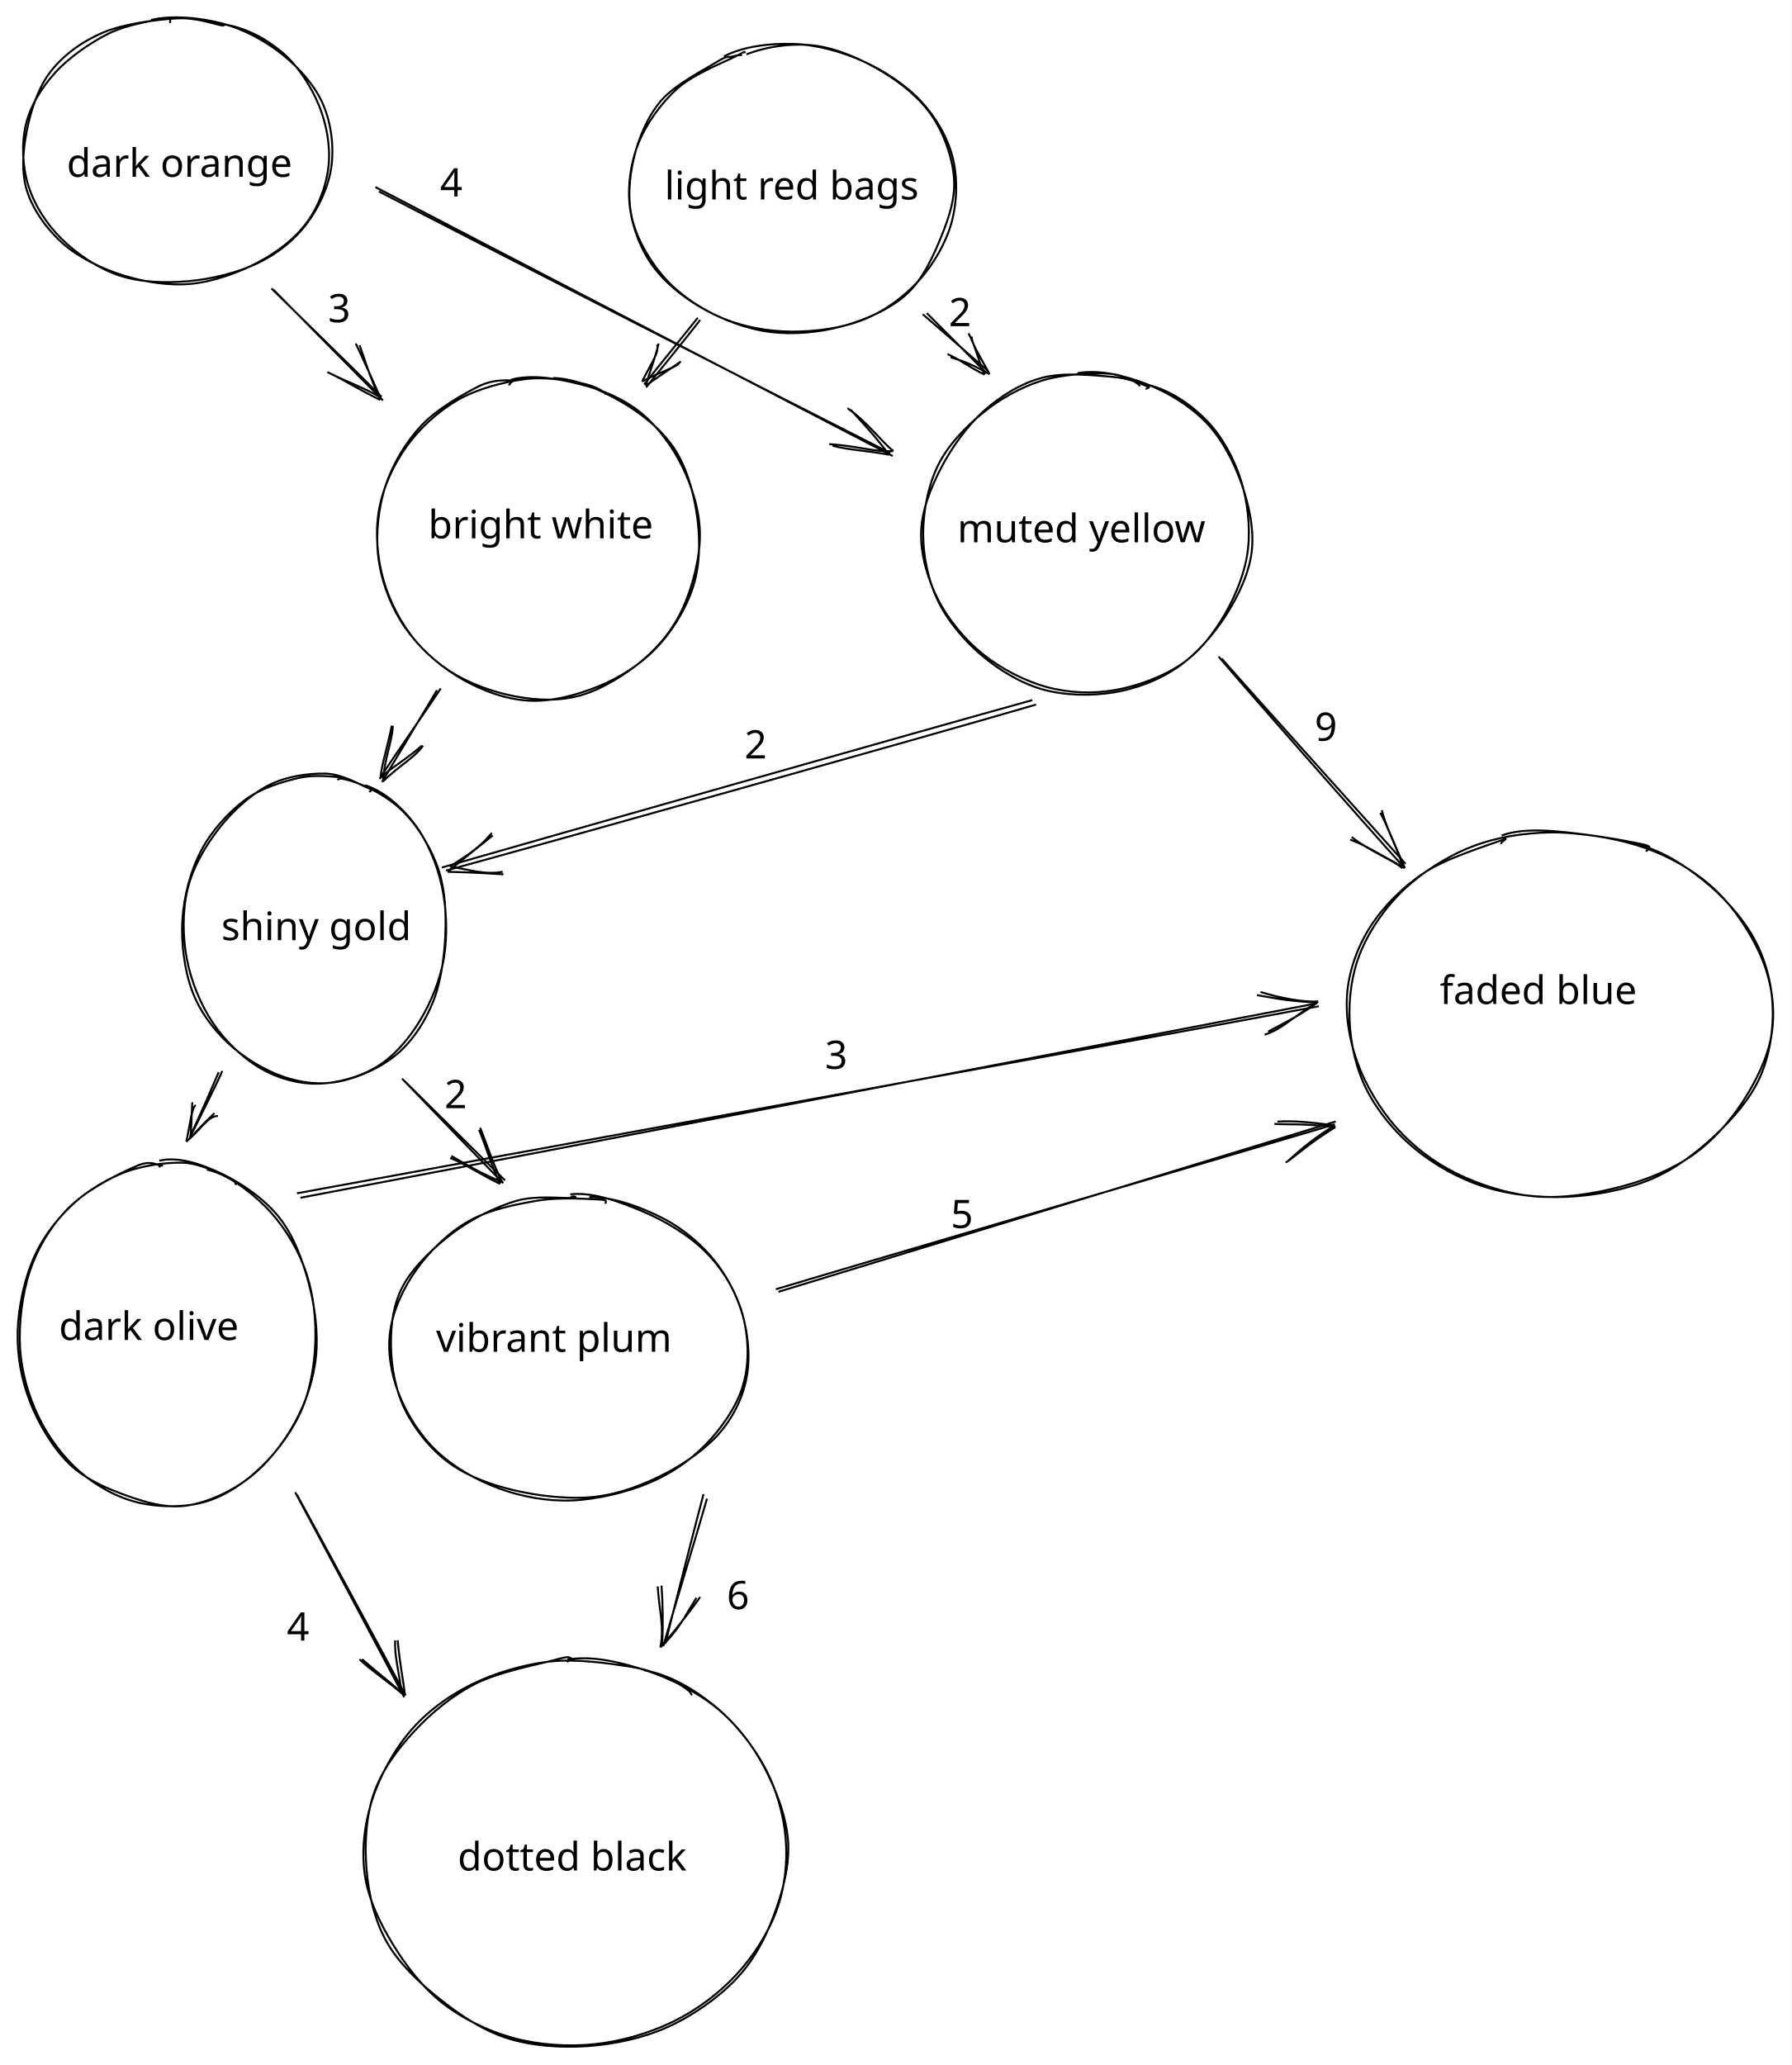
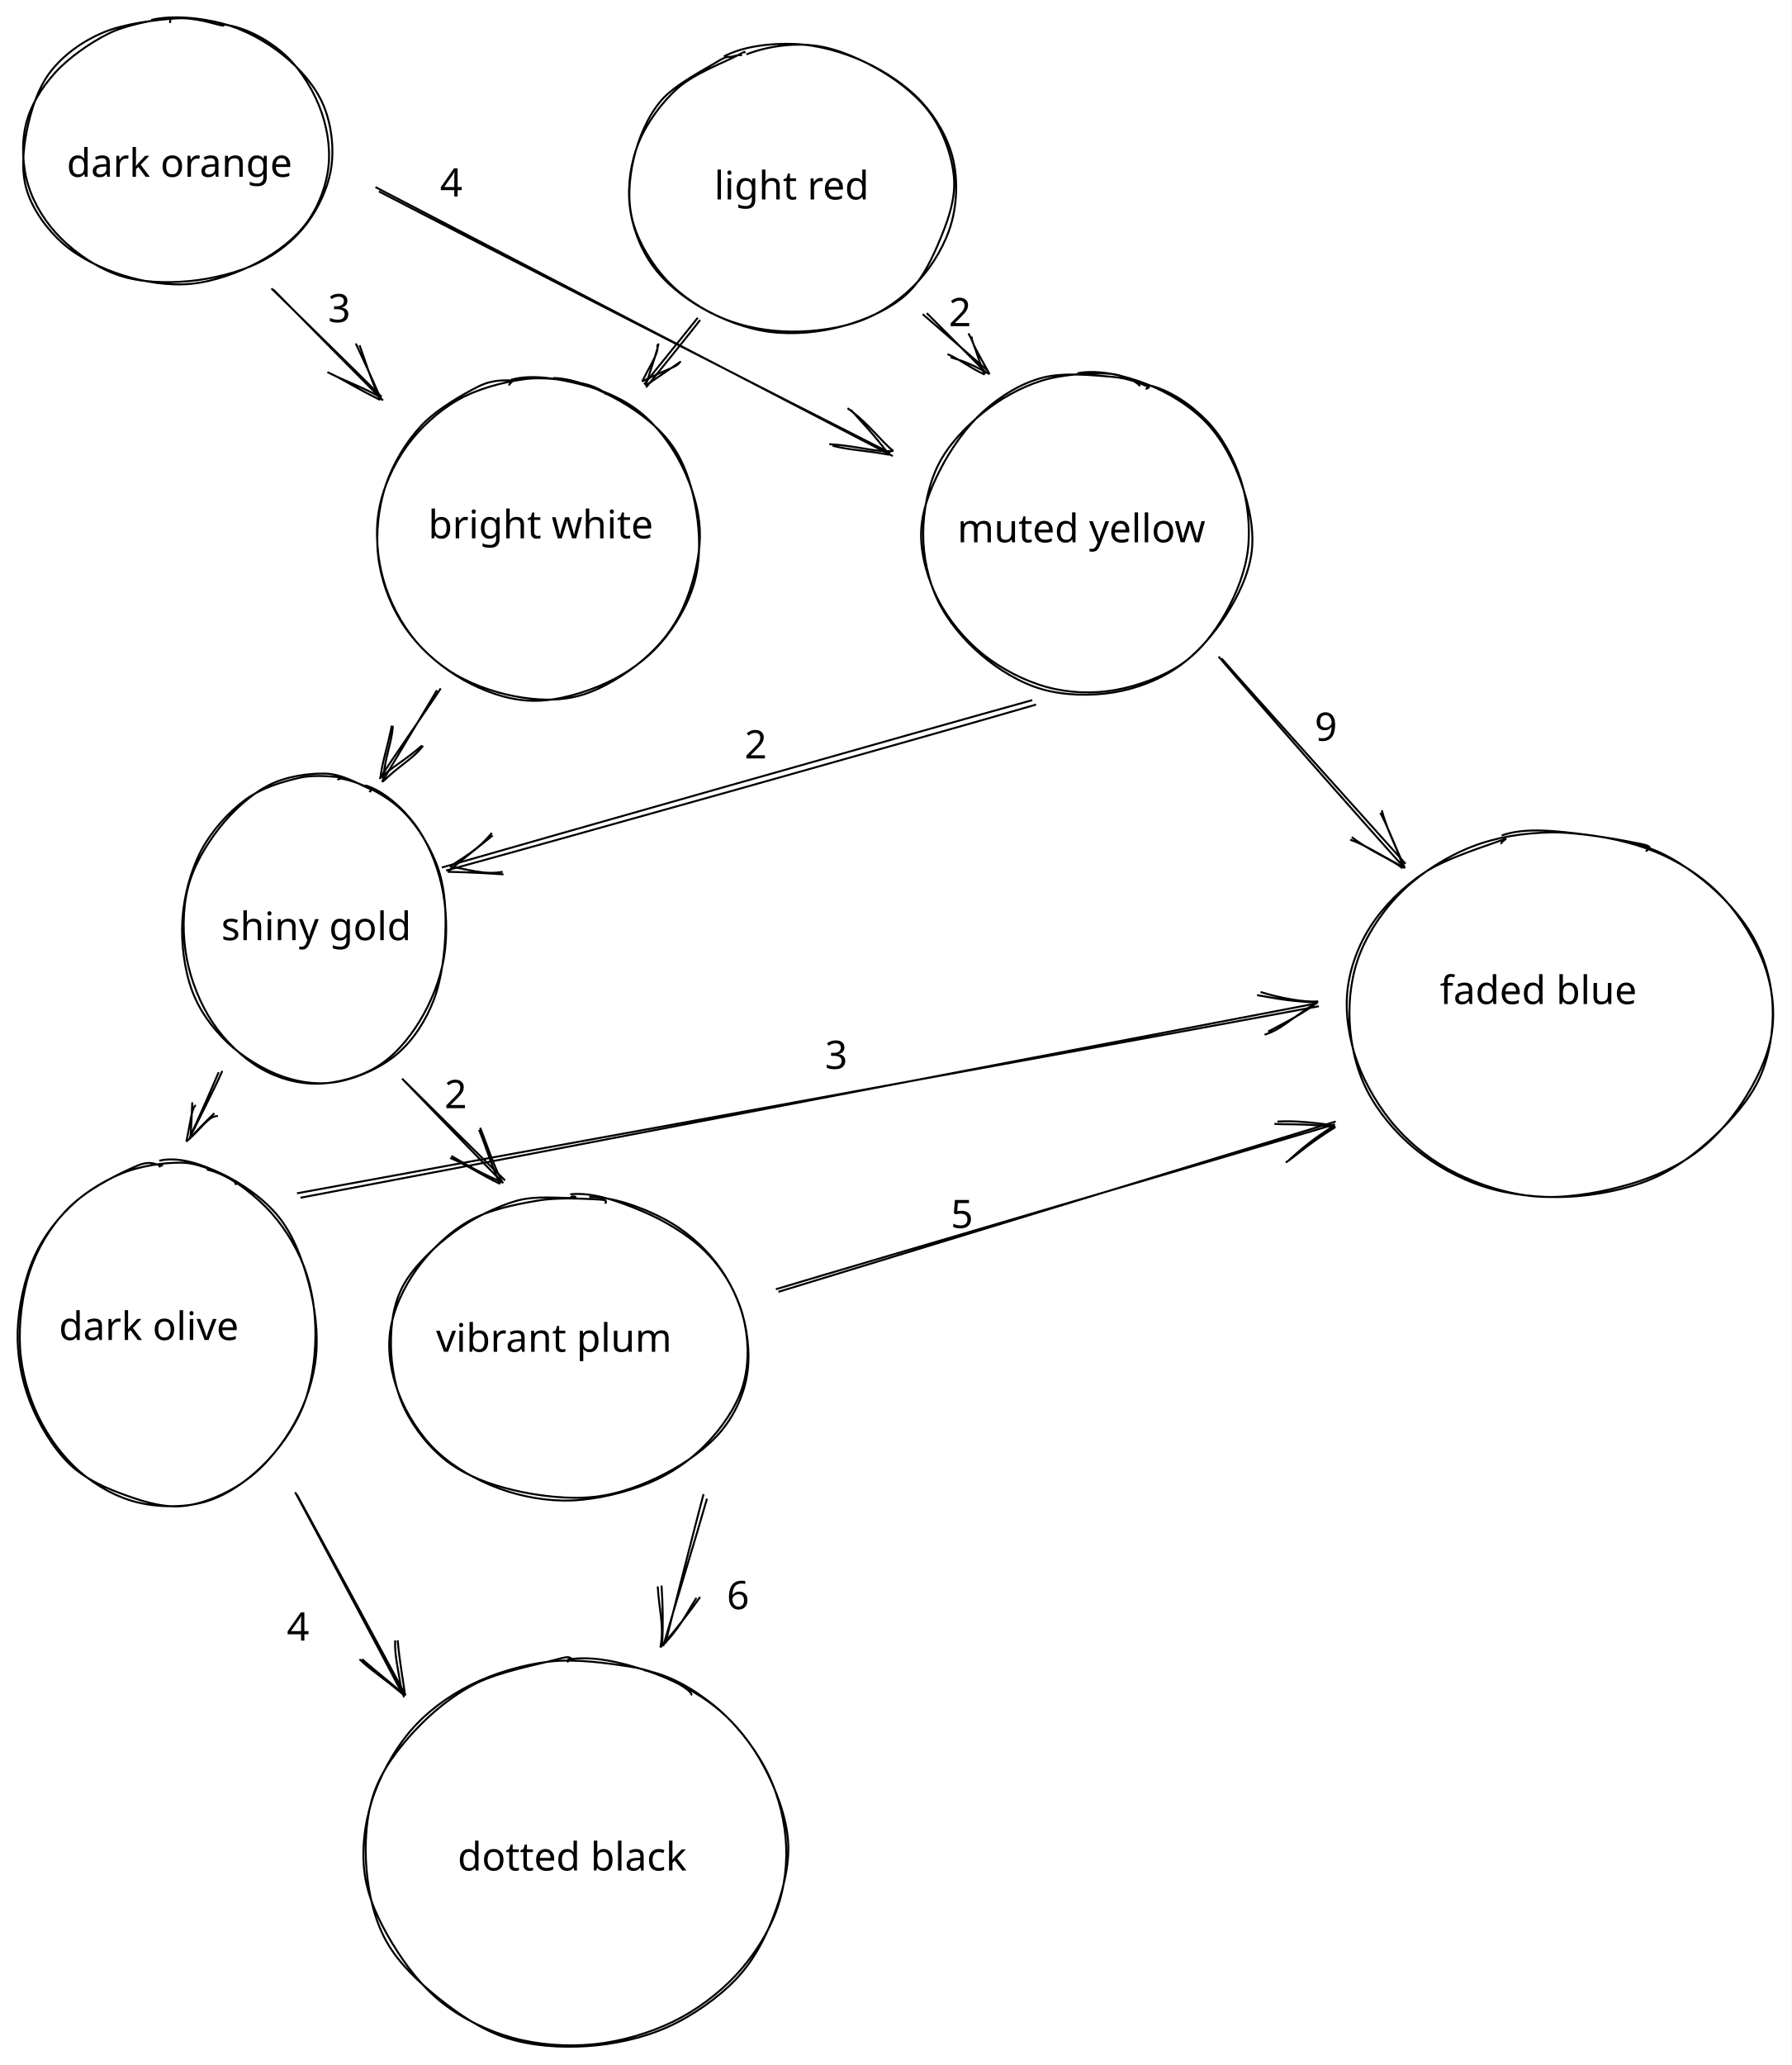
<svg xmlns="http://www.w3.org/2000/svg" version="1.1" viewBox="0 0 912 1051" width="912" height="1051">
  <defs>
    <style>
      @font-face {
        font-family: "Virgil";
        src: url("https://excalidraw.com/Virgil.woff2");
      }
      @font-face {
        font-family: "Cascadia";
        src: url("https://excalidraw.com/Cascadia.woff2");
      }
    </style>
  </defs>
  <rect x="0" y="0" width="912" height="1051" fill="#ffffff" />
  <g transform="translate(320 23) rotate(0 83 73)">
    <path d="M48.534 5.728 C58.375 0.5, 72.392 -1.06, 84.27 -0.622 C96.149 -0.184, 108.996 3.445, 119.807 8.355 C130.618 13.266, 141.596 20.657, 149.137 28.839 C156.678 37.021, 162.513 47.193, 165.053 57.449 C167.594 67.706, 167.269 79.979, 164.379 90.379 C161.489 100.779, 155.181 111.631, 147.713 119.849 C140.245 128.067, 130.369 135.367, 119.57 139.687 C108.771 144.006, 94.807 145.861, 82.92 145.766 C71.033 145.671, 58.844 143.488, 48.25 139.118 C37.656 134.748, 27.042 127.782, 19.356 119.545 C11.669 111.308, 4.919 100.013, 2.133 89.696 C-0.654 79.378, 0.222 67.903, 2.638 57.641 C5.053 47.379, 9.617 36.286, 16.627 28.123 C23.637 19.96, 38.698 12.38, 44.697 8.663 C50.696 4.947, 50.472 6.364, 52.621 5.823 C54.77 5.281, 57.17 4.571, 57.59 5.414 M59.993 4.678 C70.406 0.599, 83.448 -1.235, 94.982 0.234 C106.515 1.703, 119.257 7.496, 129.194 13.491 C139.131 19.487, 148.529 27.192, 154.605 36.206 C160.681 45.219, 164.885 57.38, 165.65 67.57 C166.416 77.76, 163.225 87.479, 159.197 97.346 C155.169 107.213, 149.859 119.162, 141.483 126.773 C133.106 134.385, 120.529 139.823, 108.938 143.016 C97.347 146.208, 83.824 147.444, 71.934 145.928 C60.044 144.412, 47.598 139.606, 37.599 133.92 C27.601 128.233, 18.117 120.523, 11.944 111.81 C5.771 103.096, 1.692 92.019, 0.563 81.64 C-0.566 71.26, 1.07 59.512, 5.171 49.532 C9.272 39.551, 16.811 29.138, 25.167 21.759 C33.522 14.38, 49.723 8.283, 55.305 5.26 C60.888 2.236, 58.002 3.82, 58.663 3.618 C59.323 3.416, 58.813 2.974, 59.267 4.047" stroke="#000000" stroke-width="1" fill="none" />
  </g>
  <g transform="translate(335 83.5) rotate(0 68 12.5)">
-     <text x="68" y="18" font-family="Virgil, Segoe UI Emoji" font-size="20px" fill="#000000" text-anchor="middle" style="white-space: pre;" direction="ltr">light red bags</text>
+     <text x="68" y="18" font-family="Virgil, Segoe UI Emoji" font-size="20px" fill="#000000" text-anchor="middle" style="white-space: pre;" direction="ltr">light red</text>
  </g>
  <g transform="translate(192 192) rotate(0 82 82)">
    <path d="M89.625 0.39 C100.746 0.549, 113.76 6.447, 123.932 12.286 C134.103 18.125, 144.228 26.091, 150.655 35.423 C157.082 44.755, 160.657 56.876, 162.494 68.278 C164.331 79.68, 164.663 92.704, 161.676 103.835 C158.69 114.967, 152.054 126.456, 144.574 135.069 C137.094 143.681, 127.43 150.575, 116.795 155.511 C106.161 160.446, 92.248 164.571, 80.767 164.681 C69.287 164.791, 58.106 161.244, 47.913 156.173 C37.72 151.101, 27.07 143.125, 19.609 134.254 C12.148 125.383, 6.262 114.053, 3.146 102.947 C0.029 91.842, -1.061 78.904, 0.91 67.62 C2.881 56.335, 8.258 44.594, 14.972 35.241 C21.686 25.887, 31.214 17.204, 41.192 11.499 C51.171 5.795, 64.419 2.433, 74.84 1.013 C85.262 -0.407, 96.815 1.66, 103.723 2.979 C110.631 4.298, 116.627 7.625, 116.287 8.928 M68.155 1.278 C78.767 -1.7, 92.526 0.812, 103.513 3.59 C114.501 6.368, 125.432 10.946, 134.079 17.948 C142.727 24.95, 150.362 35.247, 155.399 45.602 C160.437 55.957, 164.258 68.114, 164.305 80.077 C164.352 92.04, 160.523 106.738, 155.684 117.378 C150.844 128.018, 143.982 136.489, 135.265 143.919 C126.549 151.349, 114.302 158.892, 103.383 161.958 C92.464 165.024, 80.915 164.445, 69.75 162.315 C58.585 160.185, 46.028 155.579, 36.393 149.179 C26.758 142.779, 17.922 133.638, 11.94 123.915 C5.959 114.192, 1.769 102.315, 0.502 90.841 C-0.765 79.368, 0.673 66.115, 4.338 55.073 C8.003 44.031, 14.641 32.977, 22.491 24.591 C30.341 16.204, 43.846 8.589, 51.436 4.756 C59.027 0.923, 65.406 1.684, 68.033 1.593 C70.659 1.501, 67.177 2.704, 67.197 4.208" stroke="#000000" stroke-width="1" fill="none" />
  </g>
  <g transform="translate(218 256) rotate(0 57.5 12.5)">
    <text x="0" y="18" font-family="Virgil, Segoe UI Emoji" font-size="20px" fill="#000000" text-anchor="start" style="white-space: pre;" direction="ltr">bright white</text>
  </g>
  <g transform="translate(470 190) rotate(0 83.5 81.5)">
    <path d="M78.532 -0.052 C89.509 -2.101, 102.758 1.24, 113.709 5.457 C124.66 9.674, 136.186 16.804, 144.237 25.249 C152.288 33.694, 158.183 45.244, 162.017 56.128 C165.851 67.013, 168.547 79.407, 167.241 90.557 C165.935 101.708, 160.474 113.188, 154.179 123.031 C147.885 132.873, 139.02 143.048, 129.474 149.613 C119.928 156.179, 108.367 160.551, 96.902 162.422 C85.438 164.294, 71.919 164.027, 60.686 160.843 C49.454 157.659, 38.383 150.855, 29.507 143.32 C20.631 135.784, 12.351 125.905, 7.429 115.631 C2.507 105.357, -0.043 93.138, -0.027 81.674 C-0.012 70.209, 2.481 57.088, 7.523 46.847 C12.565 36.605, 21.412 27.411, 30.226 20.223 C39.04 13.035, 49.703 7.06, 60.407 3.719 C71.111 0.379, 86.153 -0.306, 94.45 0.181 C102.747 0.668, 110.301 5.345, 110.191 6.641 M114.615 5.968 C125.623 8.548, 136.347 15.954, 144.173 23.953 C152 31.952, 158.052 43.035, 161.575 53.962 C165.098 64.888, 166.615 78.134, 165.311 89.512 C164.007 100.891, 159.337 112.52, 153.752 122.231 C148.168 131.942, 141.174 141.279, 131.803 147.777 C122.432 154.275, 109.023 159.242, 97.525 161.22 C86.026 163.199, 74.022 162.71, 62.811 159.648 C51.6 156.586, 39.484 150.292, 30.258 142.848 C21.032 135.403, 12.68 125.246, 7.455 114.981 C2.229 104.715, -1.319 92.301, -1.095 81.254 C-0.871 70.207, 3.49 59.036, 8.8 48.7 C14.11 38.364, 22.126 26.982, 30.766 19.239 C39.407 11.495, 49.73 5.146, 60.644 2.238 C71.557 -0.67, 87.411 1.082, 96.247 1.791 C105.083 2.5, 110.799 5.417, 113.657 6.491 C116.516 7.565, 113.744 7.042, 113.396 8.235" stroke="#000000" stroke-width="1" fill="none" />
  </g>
  <g transform="translate(491 258) rotate(0 59.5 12.5)">
    <text x="59.5" y="18" font-family="Virgil, Segoe UI Emoji" font-size="20px" fill="#000000" text-anchor="middle" style="white-space: pre;" direction="ltr">muted yellow</text>
  </g>
  <g transform="translate(94 394) rotate(0 67 79)">
    <path d="M91.891 5.69 C101.165 8.498, 110.367 16.637, 116.858 25.136 C123.349 33.636, 128.306 45.35, 130.837 56.686 C133.367 68.023, 133.915 81.643, 132.041 93.157 C130.167 104.672, 125.279 116.487, 119.592 125.775 C113.904 135.063, 106.588 143.592, 97.918 148.888 C89.248 154.184, 77.466 157.418, 67.572 157.551 C57.677 157.684, 47.419 154.845, 38.551 149.686 C29.682 144.527, 20.608 135.914, 14.36 126.596 C8.113 117.279, 3.19 105.197, 1.064 93.782 C-1.063 82.366, -1.153 69.147, 1.601 58.103 C4.355 47.059, 10.738 36.256, 17.588 27.519 C24.439 18.782, 33.691 10.315, 42.704 5.682 C51.716 1.05, 63.317 -0.464, 71.663 -0.276 C80.009 -0.088, 89.024 5.225, 92.778 6.809 C96.531 8.393, 94.543 7.979, 94.182 9.228 M78.211 2.021 C87.788 3.274, 100.36 9.437, 108.662 16.643 C116.965 23.848, 124 35.034, 128.027 45.251 C132.053 55.468, 133.011 66.36, 132.82 77.946 C132.629 89.532, 130.948 104.052, 126.881 114.767 C122.813 125.482, 116.406 135.299, 108.412 142.234 C100.417 149.169, 88.636 154.423, 78.913 156.377 C69.191 158.332, 59.593 157.251, 50.077 153.961 C40.56 150.671, 29.548 143.98, 21.813 136.637 C14.077 129.295, 7.486 120.365, 3.662 109.905 C-0.162 99.445, -1.913 85.691, -1.131 73.878 C-0.35 62.064, 3.04 49.146, 8.352 39.022 C13.663 28.898, 22.38 19.326, 30.739 13.132 C39.098 6.939, 50.161 3.755, 58.505 1.859 C66.848 -0.037, 77.57 1.565, 80.798 1.757 C84.027 1.949, 78.412 1.838, 77.873 3.012" stroke="#000000" stroke-width="1" fill="none" />
  </g>
  <g transform="translate(115 460.5) rotate(0 46 12.5)">
    <text x="46" y="18" font-family="Virgil, Segoe UI Emoji" font-size="20px" fill="#000000" text-anchor="middle" style="white-space: pre;" direction="ltr">shiny gold</text>
  </g>
  <g transform="translate(686 423) rotate(0 108 93)">
    <path d="M146.357 6.608 C159.017 9.286, 170.647 16.74, 180.718 24.71 C190.789 32.68, 200.835 43.699, 206.784 54.427 C212.733 65.155, 215.892 77.255, 216.412 89.078 C216.933 100.901, 214.878 114.321, 209.907 125.365 C204.935 136.409, 195.908 146.67, 186.584 155.344 C177.26 164.017, 166.461 172.271, 153.964 177.404 C141.467 182.538, 125.655 185.543, 111.603 186.144 C97.551 186.745, 82.543 185.092, 69.651 181.011 C56.759 176.93, 44.207 169.833, 34.251 161.66 C24.296 153.487, 15.451 142.786, 9.919 131.973 C4.387 121.159, 1.59 108.552, 1.061 96.779 C0.532 85.005, 2.12 72.52, 6.746 61.333 C11.372 50.147, 19.377 38.57, 28.819 29.661 C38.261 20.753, 50.915 12.717, 63.4 7.884 C75.886 3.05, 89.471 0.903, 103.732 0.66 C117.993 0.418, 140.923 4.801, 148.965 6.428 C157.007 8.054, 152.662 8.982, 151.984 10.419 M78.446 2.238 C90.763 -2.242, 107.898 0.154, 121.631 1.837 C135.365 3.52, 149.201 6.926, 160.846 12.337 C172.492 17.747, 182.923 24.938, 191.504 34.301 C200.085 43.663, 208.275 56.973, 212.334 68.51 C216.393 80.046, 217.736 91.951, 215.859 103.52 C213.982 115.09, 207.84 127.645, 201.071 137.925 C194.302 148.206, 185.61 158.019, 175.245 165.204 C164.879 172.388, 152.119 177.577, 138.876 181.034 C125.633 184.492, 109.683 187.083, 95.785 185.95 C81.886 184.816, 67.291 180.058, 55.486 174.234 C43.68 168.411, 33.379 160.466, 24.953 151.009 C16.527 141.552, 9.103 129.081, 4.93 117.492 C0.758 105.903, -1.254 93.041, -0.08 81.474 C1.093 69.906, 5.402 58.168, 11.973 48.088 C18.543 38.008, 28.406 28.183, 39.342 20.993 C50.278 13.802, 71.099 7.34, 77.587 4.946 C84.076 2.553, 77.674 5.186, 78.273 6.631" stroke="#000000" stroke-width="1" fill="none" />
  </g>
  <g transform="translate(733 493) rotate(0 51.5 12.5)">
    <text x="0" y="18" font-family="Virgil, Segoe UI Emoji" font-size="20px" fill="#000000" text-anchor="start" style="white-space: pre;" direction="ltr">faded blue</text>
  </g>
  <g>
    <g transform="translate(356 163) rotate(0 -13.8235 16.44836)">
      <path d="M0.439 -0.137 C-3.892 5.551, -22.528 28.533, -27.091 34.152 M-0.789 -1.255 C-5.19 4.126, -23.606 27.169, -28.086 32.634" stroke="#000000" stroke-width="1" fill="none" />
    </g>
    <g transform="translate(356 163) rotate(0 -13.8235 16.44836)">
      <path d="M-21.396 12.318 C-20.685 16.796, -23.084 19.266, -29.1 31.153 M-20.724 11.812 C-21.599 15.869, -23.059 20.29, -27.322 33.26" stroke="#000000" stroke-width="1" fill="none" />
    </g>
    <g transform="translate(356 163) rotate(0 -13.8235 16.44836)">
      <path d="M-10.053 21.483 C-11.706 24.094, -16.468 24.656, -29.1 31.153 M-9.381 20.977 C-12.538 23.097, -16.276 25.677, -27.322 33.26" stroke="#000000" stroke-width="1" fill="none" />
    </g>
  </g>
  <g>
    <g transform="translate(470 159) rotate(0 16.24221 15.65593)">
      <path d="M-0.267 0.917 C5.31 5.678, 27.368 24.85, 32.751 29.62 M1.794 0.353 C7.341 5.802, 27.283 25.914, 32.198 30.958" stroke="#000000" stroke-width="1" fill="none" />
    </g>
    <g transform="translate(470 159) rotate(0 16.24221 15.65593)">
      <path d="M13.922 22.79 C16.611 23.906, 21.247 24.347, 33.768 31.424 M12.344 21.213 C19.037 24.135, 23.399 27.99, 31.246 31.631" stroke="#000000" stroke-width="1" fill="none" />
    </g>
    <g transform="translate(470 159) rotate(0 16.24221 15.65593)">
      <path d="M24.611 12.264 C24.82 15.89, 26.883 18.866, 33.768 31.424 M23.033 10.687 C26.543 16.747, 27.712 23.747, 31.246 31.631" stroke="#000000" stroke-width="1" fill="none" />
    </g>
  </g>
  <g>
    <g transform="translate(622 335) rotate(0 45.94532 52.58468)">
      <path d="M-0.122 0.14 C15.294 17.766, 77.744 86.987, 93.536 104.649 M-1.645 -0.833 C13.482 17.065, 76.37 88.471, 92.344 106.002" stroke="#000000" stroke-width="1" fill="none" />
    </g>
    <g transform="translate(622 335) rotate(0 45.94532 52.58468)">
      <path d="M66.147 91.034 C75.413 98.374, 88.064 103.159, 91.909 106.928 M65.355 92.368 C72.046 94.63, 78.498 98.793, 93.177 106.818" stroke="#000000" stroke-width="1" fill="none" />
    </g>
    <g transform="translate(622 335) rotate(0 45.94532 52.58468)">
      <path d="M81.455 77.367 C84.678 89.973, 91.413 100.04, 91.909 106.928 M80.663 78.7 C83.714 84.066, 86.529 91.478, 93.177 106.818" stroke="#000000" stroke-width="1" fill="none" />
    </g>
  </g>
  <g>
    <g transform="translate(526 357) rotate(0 -149.8255 42.7043)">
      <path d="M-0.499 -0.664 C-50.776 13.24, -251.272 70.192, -301.091 84.536 M1.44 1.601 C-48.527 16.223, -248.714 72.422, -298.928 86.073" stroke="#000000" stroke-width="1" fill="none" />
    </g>
    <g transform="translate(526 357) rotate(0 -149.8255 42.7043)">
      <path d="M-275.609 66.913 C-282.834 75.665, -289.887 79.18, -296.969 84.088 M-275.169 68.212 C-281.28 73.179, -287.495 77.964, -298.074 86.707" stroke="#000000" stroke-width="1" fill="none" />
    </g>
    <g transform="translate(526 357) rotate(0 -149.8255 42.7043)">
      <path d="M-270.128 86.688 C-279.441 88.543, -288.4 85.182, -296.969 84.088 M-269.688 87.988 C-277.465 87.588, -285.181 86.959, -298.074 86.707" stroke="#000000" stroke-width="1" fill="none" />
    </g>
  </g>
  <g>
    <g transform="translate(223 351) rotate(0 -14.19999 23.20597)">
      <path d="M-0.552 0.284 C-5.218 8.168, -24.084 39.431, -28.532 47.025 M1.359 -0.613 C-3.465 6.981, -24.932 37.491, -29.759 45.44" stroke="#000000" stroke-width="1" fill="none" />
    </g>
    <g transform="translate(223 351) rotate(0 -14.19999 23.20597)">
      <path d="M-23.025 18.366 C-23.452 27.188, -27.02 33.51, -28.063 46.76 M-23.554 18.31 C-25.694 29.313, -28.822 38.205, -29.273 44.916" stroke="#000000" stroke-width="1" fill="none" />
    </g>
    <g transform="translate(223 351) rotate(0 -14.19999 23.20597)">
      <path d="M-7.657 28.518 C-11.989 34.674, -19.486 38.4, -28.063 46.76 M-8.186 28.461 C-16.109 35.504, -25.096 40.527, -29.273 44.916" stroke="#000000" stroke-width="1" fill="none" />
    </g>
  </g>
  <g transform="translate(10 592) rotate(0 75.5 87)">
    <path d="M95.301 3.271 C105.411 5.356, 116.855 13.914, 125.079 22.096 C133.303 30.279, 140.394 41.407, 144.645 52.365 C148.896 63.323, 150.688 75.84, 150.584 87.845 C150.479 99.85, 148.585 113.298, 144.018 124.395 C139.451 135.491, 131.436 146.434, 123.182 154.423 C114.929 162.412, 104.994 169.284, 94.496 172.329 C83.999 175.374, 70.838 175.244, 60.196 172.694 C49.555 170.144, 39.091 164.317, 30.65 157.03 C22.209 149.743, 14.624 139.493, 9.551 128.971 C4.477 118.449, 0.945 106.209, 0.21 93.9 C-0.525 81.591, 1.33 66.646, 5.139 55.115 C8.949 43.584, 15.348 32.992, 23.066 24.714 C30.785 16.435, 41.552 9.604, 51.451 5.444 C61.351 1.285, 73.759 -0.362, 82.463 -0.245 C91.167 -0.128, 99.104 4.254, 103.675 6.146 C108.245 8.038, 110.463 9.849, 109.884 11.109 M71.085 -1.251 C81.089 -3.569, 92.659 0.559, 102.825 5.364 C112.99 10.169, 124.685 18.28, 132.078 27.577 C139.471 36.875, 144.05 49.374, 147.182 61.151 C150.314 72.928, 152.052 86.423, 150.871 98.239 C149.69 110.054, 145.762 121.725, 140.096 132.043 C134.43 142.361, 126.033 153.108, 116.873 160.146 C107.713 167.185, 95.503 172.756, 85.135 174.275 C74.767 175.794, 64.645 172.803, 54.665 169.263 C44.684 165.722, 33.482 160.991, 25.253 153.031 C17.024 145.072, 9.666 132.764, 5.289 121.506 C0.912 110.248, -1.373 97.806, -1.009 85.482 C-0.645 73.159, 2.51 58.581, 7.474 47.563 C12.438 36.546, 20.042 27.086, 28.773 19.377 C37.504 11.667, 52.68 4.328, 59.861 1.306 C67.042 -1.716, 69.979 1.1, 71.859 1.244 C73.739 1.387, 71.286 0.73, 71.143 2.167" stroke="#000000" stroke-width="1" fill="none" />
  </g>
  <g transform="translate(30 664) rotate(0 48 12.5)">
    <text x="0" y="18" font-family="Virgil, Segoe UI Emoji" font-size="20px" fill="#000000" text-anchor="start" style="white-space: pre;" direction="ltr">dark olive</text>
  </g>
  <g>
    <g transform="translate(112 545) rotate(0 -7.136641 17.13347)">
      <path d="M-0.682 0.725 C-3.067 6.361, -12.263 27.462, -15.008 32.783 M1.162 0.06 C-1.234 5.972, -12.764 28.585, -15.435 34.207" stroke="#000000" stroke-width="1" fill="none" />
    </g>
    <g transform="translate(112 545) rotate(0 -7.136641 17.13347)">
      <path d="M-12.329 17.495 C-14.408 18.617, -15.09 26.516, -17.136 36.033 M-14.113 16.049 C-14.375 22.679, -14.712 29.705, -15.014 34.192" stroke="#000000" stroke-width="1" fill="none" />
    </g>
    <g transform="translate(112 545) rotate(0 -7.136641 17.13347)">
      <path d="M-1.08 23.044 C-5.832 22.76, -9.234 29.317, -17.136 36.033 M-2.863 21.598 C-7.539 26.035, -12.266 30.895, -15.014 34.192" stroke="#000000" stroke-width="1" fill="none" />
    </g>
  </g>
  <g transform="translate(198 609) rotate(0 91.5 77)">
    <path d="M101.997 0.218 C114.302 0.134, 128.672 5.477, 139.416 11.027 C150.159 16.576, 159.517 24.617, 166.456 33.514 C173.396 42.41, 178.811 53.798, 181.054 64.406 C183.296 75.014, 183.2 86.876, 179.911 97.163 C176.622 107.45, 169.23 118.03, 161.32 126.127 C153.41 134.223, 143.818 140.985, 132.451 145.742 C121.085 150.499, 105.839 154.193, 93.119 154.668 C80.399 155.144, 67.584 152.763, 56.13 148.595 C44.676 144.427, 32.913 137.691, 24.397 129.658 C15.881 121.626, 8.989 110.625, 5.032 100.398 C1.075 90.172, -0.856 78.861, 0.655 68.298 C2.166 57.735, 7.436 46.321, 14.096 37.021 C20.756 27.72, 30.355 18.321, 40.614 12.497 C50.872 6.673, 64.74 3.916, 75.648 2.076 C86.555 0.235, 100.297 1.192, 106.057 1.453 C111.817 1.715, 110.376 2.308, 110.209 3.645 M92.295 -1.153 C104.323 -2.395, 117.774 2.758, 129.169 7.553 C140.565 12.349, 152.4 19.538, 160.667 27.62 C168.935 35.702, 175.148 45.656, 178.776 56.047 C182.403 66.438, 184.001 79.457, 182.432 89.966 C180.863 100.476, 176.285 110.622, 169.362 119.104 C162.439 127.586, 151.664 135.239, 140.894 140.858 C130.123 146.476, 117.584 151.371, 104.738 152.813 C91.892 154.255, 76.223 152.425, 63.819 149.509 C51.415 146.593, 39.598 142.173, 30.317 135.317 C21.036 128.461, 13.016 118.33, 8.133 108.374 C3.25 98.418, 1.116 86.183, 1.02 75.579 C0.923 64.975, 2.205 54.331, 7.556 44.75 C12.907 35.168, 23.563 25.187, 33.125 18.09 C42.686 10.992, 54.936 5.062, 64.925 2.164 C74.913 -0.734, 88.43 0.99, 93.055 0.703 C97.681 0.417, 92.674 -0.725, 92.68 0.443" stroke="#000000" stroke-width="1" fill="none" />
  </g>
  <g transform="translate(222 670) rotate(0 58 12.5)">
    <text x="0" y="18" font-family="Virgil, Segoe UI Emoji" font-size="20px" fill="#000000" text-anchor="start" style="white-space: pre;" direction="ltr">vibrant plum</text>
  </g>
  <g>
    <g transform="translate(205 550) rotate(0 25.88428 25.58577)">
      <path d="M0.742 0.008 C9.364 8.618, 43.604 42.45, 52.095 50.782 M-0.327 -1.033 C8.113 7.839, 42.682 43.567, 51.198 52.205" stroke="#000000" stroke-width="1" fill="none" />
    </g>
    <g transform="translate(205 550) rotate(0 25.88428 25.58577)">
      <path d="M24.185 39.341 C32.645 42.807, 40.274 48.203, 49.585 52.545 M24.737 38.321 C32.824 42.957, 39.846 47.246, 50.678 51.666" stroke="#000000" stroke-width="1" fill="none" />
    </g>
    <g transform="translate(205 550) rotate(0 25.88428 25.58577)">
      <path d="M38.879 25.016 C42.377 33.308, 45.15 43.438, 49.585 52.545 M39.431 23.996 C43.128 33.063, 45.65 41.739, 50.678 51.666" stroke="#000000" stroke-width="1" fill="none" />
    </g>
  </g>
  <g transform="translate(11 10) rotate(0 79 67)">
    <path d="M65.984 0.144 C76.717 -2.411, 91.25 -0.948, 102.44 2.032 C113.629 5.011, 124.618 11.173, 133.122 18.02 C141.626 24.868, 149.366 33.667, 153.465 43.117 C157.564 52.567, 159.104 64.593, 157.716 74.721 C156.327 84.848, 151.332 95.707, 145.134 103.882 C138.935 112.057, 130.536 118.904, 120.525 123.772 C110.514 128.64, 96.9 132.029, 85.068 133.09 C73.237 134.152, 60.355 133.757, 49.538 130.141 C38.72 126.525, 27.848 119.01, 20.164 111.397 C12.48 103.783, 6.435 94.116, 3.433 84.459 C0.431 74.802, -0.116 63.025, 2.152 53.456 C4.419 43.886, 10.063 34.746, 17.038 27.04 C24.013 19.335, 34.92 11.79, 44.001 7.223 C53.083 2.656, 66.265 0.558, 71.525 -0.361 C76.786 -1.279, 75.514 0.473, 75.567 1.713 M102.436 2.383 C113.465 3.75, 124.331 9.632, 132.478 16.485 C140.624 23.339, 147.348 33.872, 151.313 43.504 C155.278 53.136, 157.267 64.348, 156.268 74.276 C155.269 84.204, 151.272 94.881, 145.318 103.075 C139.364 111.269, 130.369 118.211, 120.544 123.439 C110.72 128.667, 97.845 133.324, 86.37 134.443 C74.895 135.561, 62.565 133.548, 51.697 130.151 C40.83 126.753, 29.308 121.178, 21.164 114.061 C13.021 106.943, 5.923 97.017, 2.834 87.447 C-0.255 77.876, 0.635 66.815, 2.63 56.636 C4.624 46.458, 8.312 34.728, 14.799 26.377 C21.287 18.026, 30.869 11.031, 41.556 6.529 C52.242 2.027, 68.874 -0.035, 78.921 -0.634 C88.968 -1.232, 98.409 2.387, 101.839 2.94 C105.269 3.493, 99.925 1.776, 99.5 2.686" stroke="#000000" stroke-width="1" fill="none" />
  </g>
  <g transform="translate(34 72) rotate(0 59.5 12.5)">
    <text x="0" y="18" font-family="Virgil, Segoe UI Emoji" font-size="20px" fill="#000000" text-anchor="start" style="white-space: pre;" direction="ltr">dark orange</text>
  </g>
  <g>
    <g transform="translate(138.1247 146.4391) rotate(0 28.43946 28.87151)">
      <path d="M0.99 0.926 C10.534 10.59, 47.51 48.098, 56.828 57.376 M0.051 0.367 C9.519 9.73, 46.748 45.989, 56.145 55.565" stroke="#000000" stroke-width="1" fill="none" />
    </g>
    <g transform="translate(138.1247 146.4391) rotate(0 28.43946 28.87151)">
      <path d="M30.458 43.818 C37.022 47.034, 42.91 50.877, 55.399 57.125 M28.542 42.961 C38.793 48.086, 47.745 51.107, 55.363 55.737" stroke="#000000" stroke-width="1" fill="none" />
    </g>
    <g transform="translate(138.1247 146.4391) rotate(0 28.43946 28.87151)">
      <path d="M44.92 29.26 C47.595 36.436, 49.667 44.12, 55.399 57.125 M43.004 28.402 C47.933 38.881, 51.683 47.138, 55.363 55.737" stroke="#000000" stroke-width="1" fill="none" />
    </g>
  </g>
  <g transform="translate(167 146) rotate(0 7 12.5)">
    <text x="0" y="18" font-family="Virgil, Segoe UI Emoji" font-size="20px" fill="#000000" text-anchor="start" style="white-space: pre;" direction="ltr">3</text>
  </g>
  <g transform="translate(224.5 546) rotate(0 7.5 12.5)">
    <text x="7.5" y="18" font-family="Virgil, Segoe UI Emoji" font-size="20px" fill="#000000" text-anchor="middle" style="white-space: pre;" direction="ltr">2</text>
  </g>
  <g transform="translate(483 148) rotate(0 7.5 12.5)">
    <text x="0" y="18" font-family="Virgil, Segoe UI Emoji" font-size="20px" fill="#000000" text-anchor="start" style="white-space: pre;" direction="ltr">2</text>
  </g>
  <g transform="translate(379 368) rotate(0 7.5 12.5)">
    <text x="0" y="18" font-family="Virgil, Segoe UI Emoji" font-size="20px" fill="#000000" text-anchor="start" style="white-space: pre;" direction="ltr">2</text>
  </g>
  <g transform="translate(669.5 359) rotate(0 5.5 12.5)">
    <text x="5.5" y="18" font-family="Virgil, Segoe UI Emoji" font-size="20px" fill="#000000" text-anchor="middle" style="white-space: pre;" direction="ltr">9</text>
  </g>
  <g>
    <g transform="translate(192 96) rotate(0 130.803 67.67082)">
      <path d="M-0.856 -0.77 C42.764 22.014, 218.646 113.312, 262.462 136.112 M0.896 1.44 C44.245 23.967, 217.309 112.442, 261.231 134.573" stroke="#000000" stroke-width="1" fill="none" />
    </g>
    <g transform="translate(192 96) rotate(0 130.803 67.67082)">
      <path d="M230.168 130.05 C244.064 130.869, 254.701 134.426, 262.789 133.524 M231.816 130.838 C240.346 133.093, 247.868 133.119, 260.608 135.432" stroke="#000000" stroke-width="1" fill="none" />
    </g>
    <g transform="translate(192 96) rotate(0 130.803 67.67082)">
      <path d="M239.465 111.756 C249.907 119.13, 257.179 129.308, 262.789 133.524 M241.114 112.543 C247.323 119.588, 252.37 124.482, 260.608 135.432" stroke="#000000" stroke-width="1" fill="none" />
    </g>
  </g>
  <g transform="translate(224 82) rotate(0 6 12.5)">
    <text x="0" y="18" font-family="Virgil, Segoe UI Emoji" font-size="20px" fill="#000000" text-anchor="start" style="white-space: pre;" direction="ltr">4</text>
  </g>
  <g>
    <g transform="translate(152 608) rotate(0 259.2902 -47.89999)">
      <path d="M-0.815 -0.665 C85.93 -16.686, 432.665 -79.659, 519.395 -95.871 M0.959 1.601 C87.674 -14.75, 432.298 -80.949, 518.654 -97.401" stroke="#000000" stroke-width="1" fill="none" />
    </g>
    <g transform="translate(152 608) rotate(0 259.2902 -47.89999)">
      <path d="M491.786 -81.366 C500.163 -84.141, 502.138 -87.268, 517.988 -97.69 M493.582 -82.955 C502.221 -87.615, 513.546 -93.181, 519.002 -98.349" stroke="#000000" stroke-width="1" fill="none" />
    </g>
    <g transform="translate(152 608) rotate(0 259.2902 -47.89999)">
      <path d="M487.93 -101.522 C497.16 -100.03, 499.947 -98.917, 517.988 -97.69 M489.725 -103.111 C499.774 -99.954, 512.595 -97.704, 519.002 -98.349" stroke="#000000" stroke-width="1" fill="none" />
    </g>
  </g>
  <g transform="translate(420 526) rotate(0 7 12.5)">
    <text x="0" y="18" font-family="Virgil, Segoe UI Emoji" font-size="20px" fill="#000000" text-anchor="start" style="white-space: pre;" direction="ltr">3</text>
  </g>
  <g transform="translate(186 844) rotate(0 107 98.5)">
    <path d="M141.966 6.112 C154.688 8.274, 167.047 15.641, 177.237 23.809 C187.428 31.977, 196.992 43.821, 203.112 55.121 C209.231 66.421, 212.912 79.431, 213.955 91.609 C214.998 103.787, 213.565 116.607, 209.369 128.191 C205.173 139.774, 197.562 151.653, 188.78 161.109 C179.999 170.565, 168.723 179.041, 156.679 184.926 C144.635 190.812, 130.074 195.03, 116.517 196.421 C102.961 197.812, 88.218 196.766, 75.34 193.27 C62.463 189.774, 49.501 183.443, 39.251 175.447 C29.001 167.451, 20.429 156.155, 13.842 145.294 C7.254 134.434, 1.484 122.412, -0.272 110.284 C-2.028 98.155, -0.543 84.719, 3.306 72.524 C7.155 60.329, 14.408 46.959, 22.822 37.115 C31.235 27.271, 41.967 19.367, 53.786 13.459 C65.606 7.552, 80.323 3.218, 93.739 1.67 C107.155 0.122, 123.918 2.584, 134.283 4.173 C144.648 5.761, 150.659 8.755, 155.927 11.202 C161.195 13.649, 166.775 17.468, 165.891 18.855 M102.855 0.656 C115.589 -1.51, 129.957 2.021, 142.596 6.107 C155.235 10.193, 168.652 17.024, 178.69 25.172 C188.729 33.319, 196.737 43.584, 202.828 54.991 C208.918 66.397, 214.464 80.745, 215.234 93.608 C216.004 106.471, 211.941 120.478, 207.447 132.166 C202.954 143.855, 197.199 154.486, 188.274 163.739 C179.349 172.992, 166.419 182.076, 153.897 187.683 C141.376 193.289, 126.796 196.449, 113.146 197.38 C99.497 198.311, 84.618 197.32, 72.001 193.269 C59.385 189.218, 47.648 181.248, 37.445 173.074 C27.243 164.9, 16.928 155.162, 10.786 144.224 C4.645 133.286, 1.664 120.046, 0.596 107.446 C-0.473 94.846, 0.301 80.365, 4.373 68.625 C8.444 56.885, 16.387 46.299, 25.025 37.006 C33.663 27.714, 44.295 18.904, 56.2 12.873 C68.106 6.841, 88.423 2.992, 96.459 0.818 C104.495 -1.356, 103.33 -0.385, 104.415 -0.169 C105.499 0.046, 103.11 0.193, 102.965 2.108" stroke="#000000" stroke-width="1" fill="none" />
  </g>
  <g transform="translate(233 934) rotate(0 62.5 12.5)">
    <text x="0" y="18" font-family="Virgil, Segoe UI Emoji" font-size="20px" fill="#000000" text-anchor="start" style="white-space: pre;" direction="ltr">dotted black</text>
  </g>
  <g>
    <g transform="translate(150 761) rotate(0 28.37407 50.65696)">
      <path d="M1.135 -0.299 C10.562 16.842, 47.328 84.732, 56.476 101.871 M0.272 -1.502 C9.59 15.83, 46.612 85.298, 55.778 102.816" stroke="#000000" stroke-width="1" fill="none" />
    </g>
    <g transform="translate(150 761) rotate(0 28.37407 50.65696)">
      <path d="M33.029 83.486 C38.001 88.415, 45.624 93.348, 54.521 100.841 M34.322 83.454 C42.265 90.392, 51.568 97.695, 56.191 101.842" stroke="#000000" stroke-width="1" fill="none" />
    </g>
    <g transform="translate(150 761) rotate(0 28.37407 50.65696)">
      <path d="M51.17 73.892 C50.749 81.803, 53.058 89.547, 54.521 100.841 M52.462 73.86 C53.31 84.491, 55.5 95.555, 56.191 101.842" stroke="#000000" stroke-width="1" fill="none" />
    </g>
  </g>
  <g transform="translate(146 817) rotate(0 6 12.5)">
    <text x="0" y="18" font-family="Virgil, Segoe UI Emoji" font-size="20px" fill="#000000" text-anchor="start" style="white-space: pre;" direction="ltr">4</text>
  </g>
  <g>
    <g transform="translate(396 658) rotate(0 141.4671 -43.85182)">
      <path d="M0.275 -0.512 C47.784 -15.012, 236.673 -72.687, 283.973 -87.192 M-1.039 -1.826 C46.491 -16.122, 236.05 -71.641, 283.536 -85.755" stroke="#000000" stroke-width="1" fill="none" />
    </g>
    <g transform="translate(396 658) rotate(0 141.4671 -43.85182)">
      <path d="M258.546 -66.318 C264.175 -69.942, 268.659 -74.904, 283.845 -84.398 M260.109 -67.489 C267.191 -73.938, 273.358 -78.955, 283.469 -85.255" stroke="#000000" stroke-width="1" fill="none" />
    </g>
    <g transform="translate(396 658) rotate(0 141.4671 -43.85182)">
      <path d="M252.742 -86.002 C259.559 -85.505, 265.262 -86.334, 283.845 -84.398 M254.305 -87.173 C263.3 -87.671, 271.217 -86.754, 283.469 -85.255" stroke="#000000" stroke-width="1" fill="none" />
    </g>
  </g>
  <g transform="translate(484 607) rotate(0 7 12.5)">
    <text x="0" y="18" font-family="Virgil, Segoe UI Emoji" font-size="20px" fill="#000000" text-anchor="start" style="white-space: pre;" direction="ltr">5</text>
  </g>
  <g>
    <g transform="translate(359 761) rotate(0 -10.23551 38.14284)">
      <path d="M-0.85 -0.554 C-4.266 12.2, -17.18 62.62, -20.281 75.542 M0.905 1.77 C-2.713 14.774, -17.904 64.609, -21.376 76.839" stroke="#000000" stroke-width="1" fill="none" />
    </g>
    <g transform="translate(359 761) rotate(0 -10.23551 38.14284)">
      <path d="M-24.148 46.428 C-23.645 57.347, -20.659 66.812, -22.821 77.428 M-22.236 45.995 C-21.593 55.392, -21.373 64.407, -21.886 76.554" stroke="#000000" stroke-width="1" fill="none" />
    </g>
    <g transform="translate(359 761) rotate(0 -10.23551 38.14284)">
      <path d="M-4.469 52.245 C-10.177 61.174, -13.449 68.79, -22.821 77.428 M-2.556 51.812 C-7.932 59.48, -13.698 66.726, -21.886 76.554" stroke="#000000" stroke-width="1" fill="none" />
    </g>
  </g>
  <g transform="translate(370 801) rotate(0 5 12.5)">
    <text x="0" y="18" font-family="Virgil, Segoe UI Emoji" font-size="20px" fill="#000000" text-anchor="start" style="white-space: pre;" direction="ltr">6</text>
  </g>
</svg>
